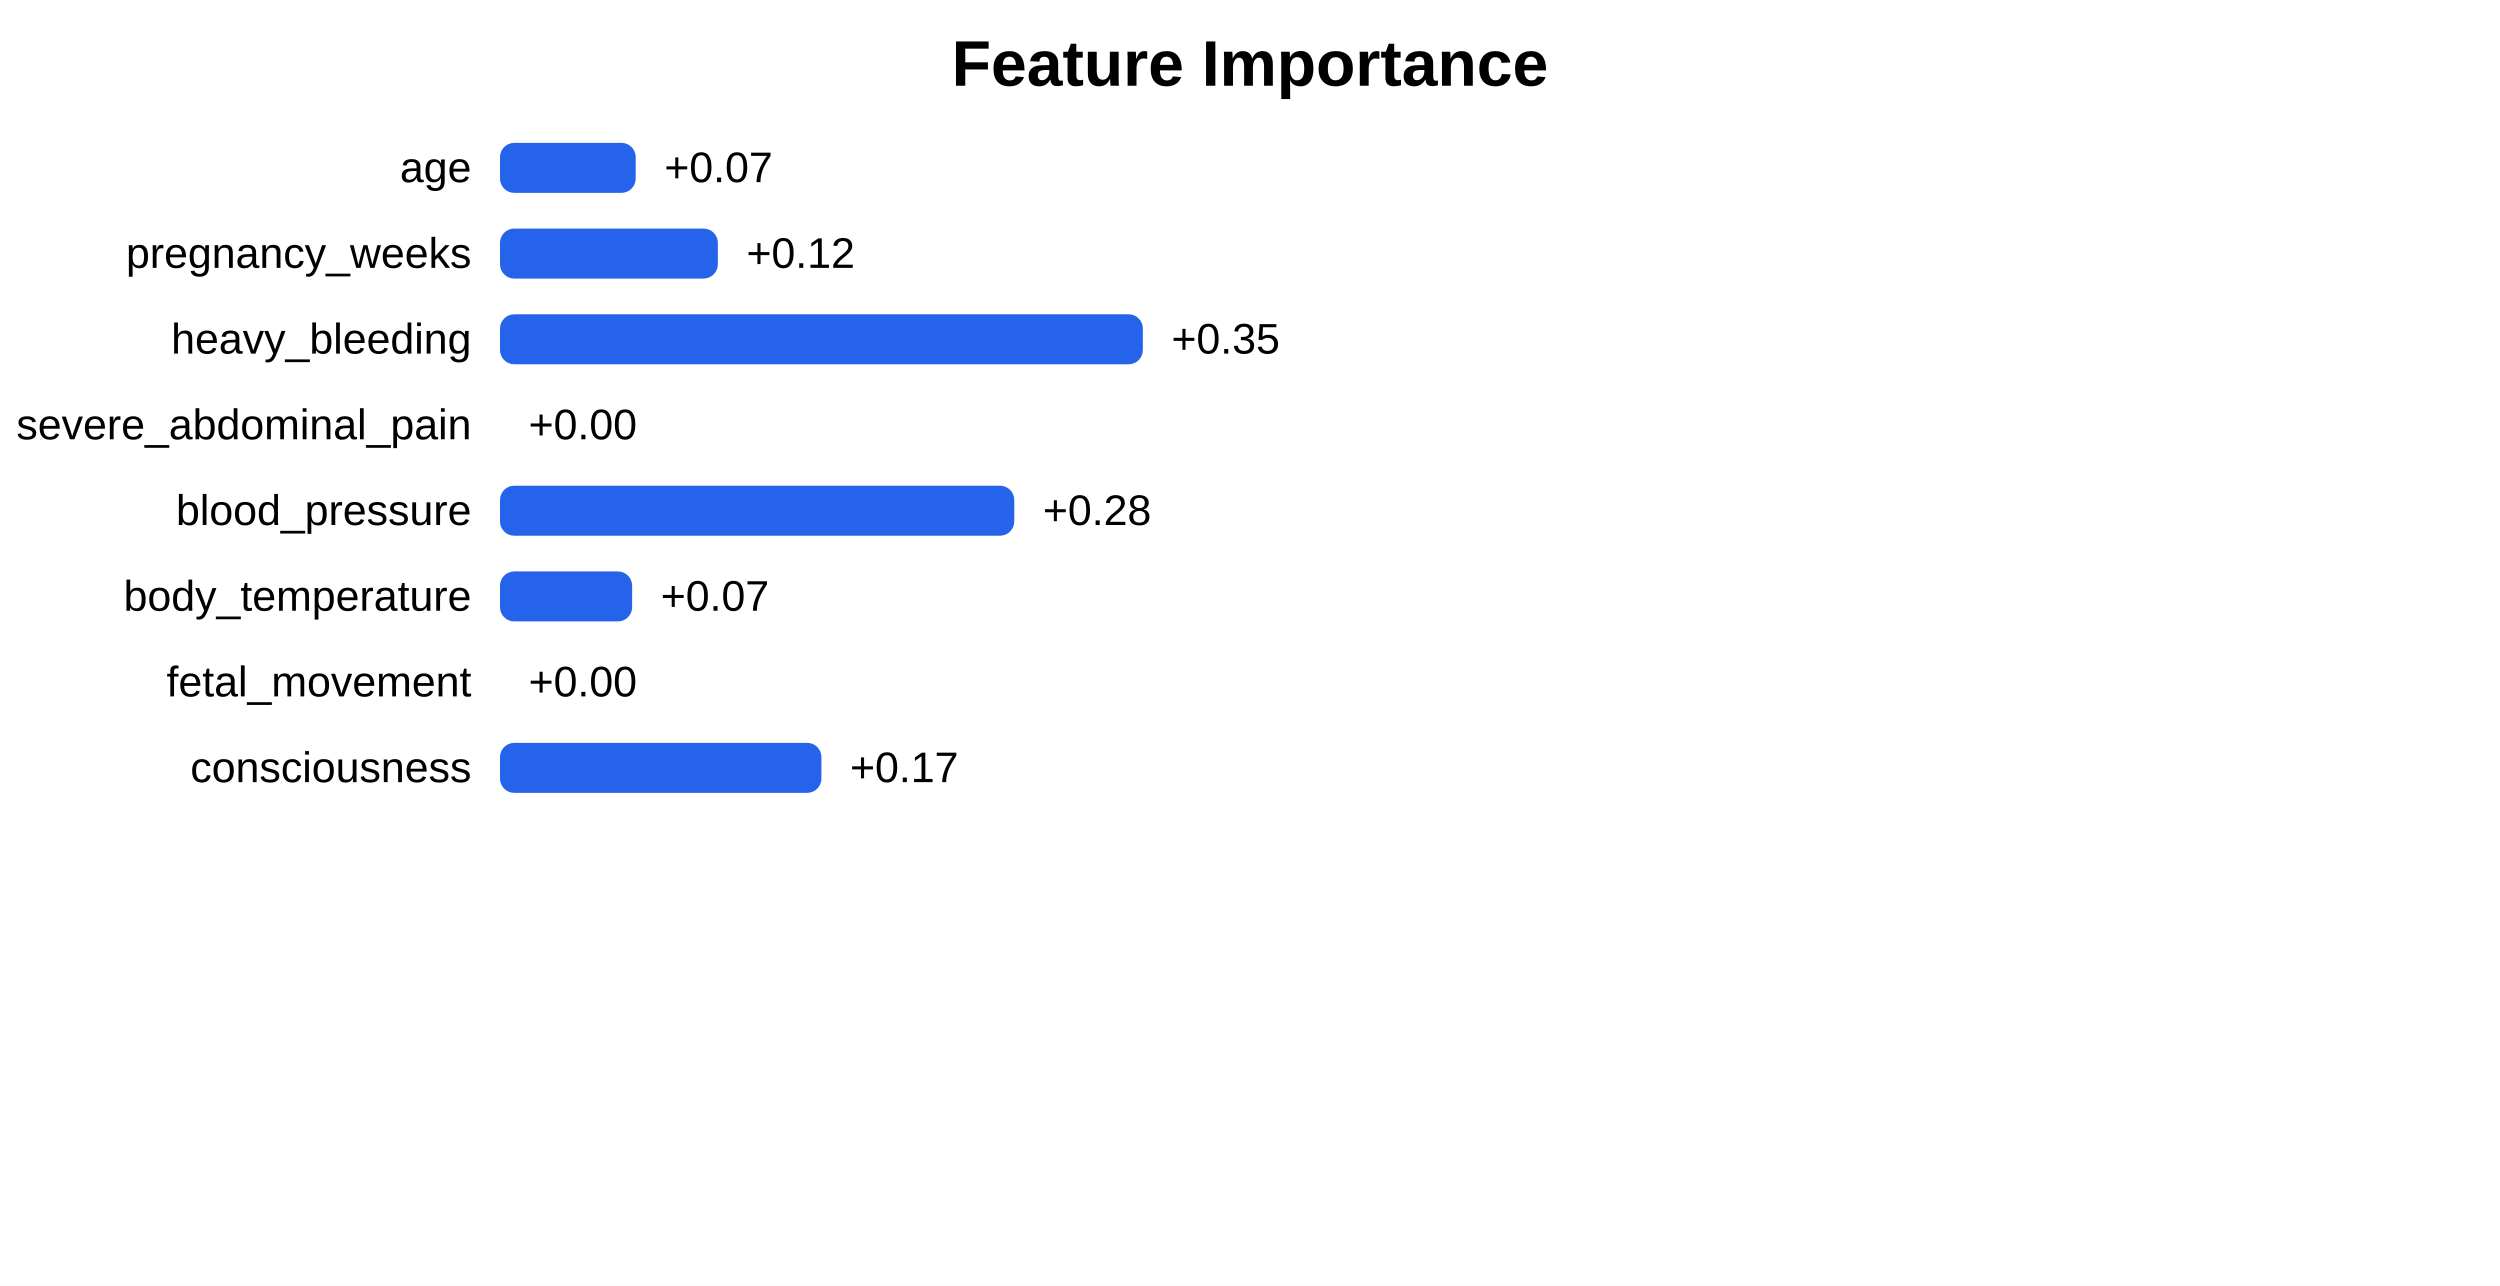
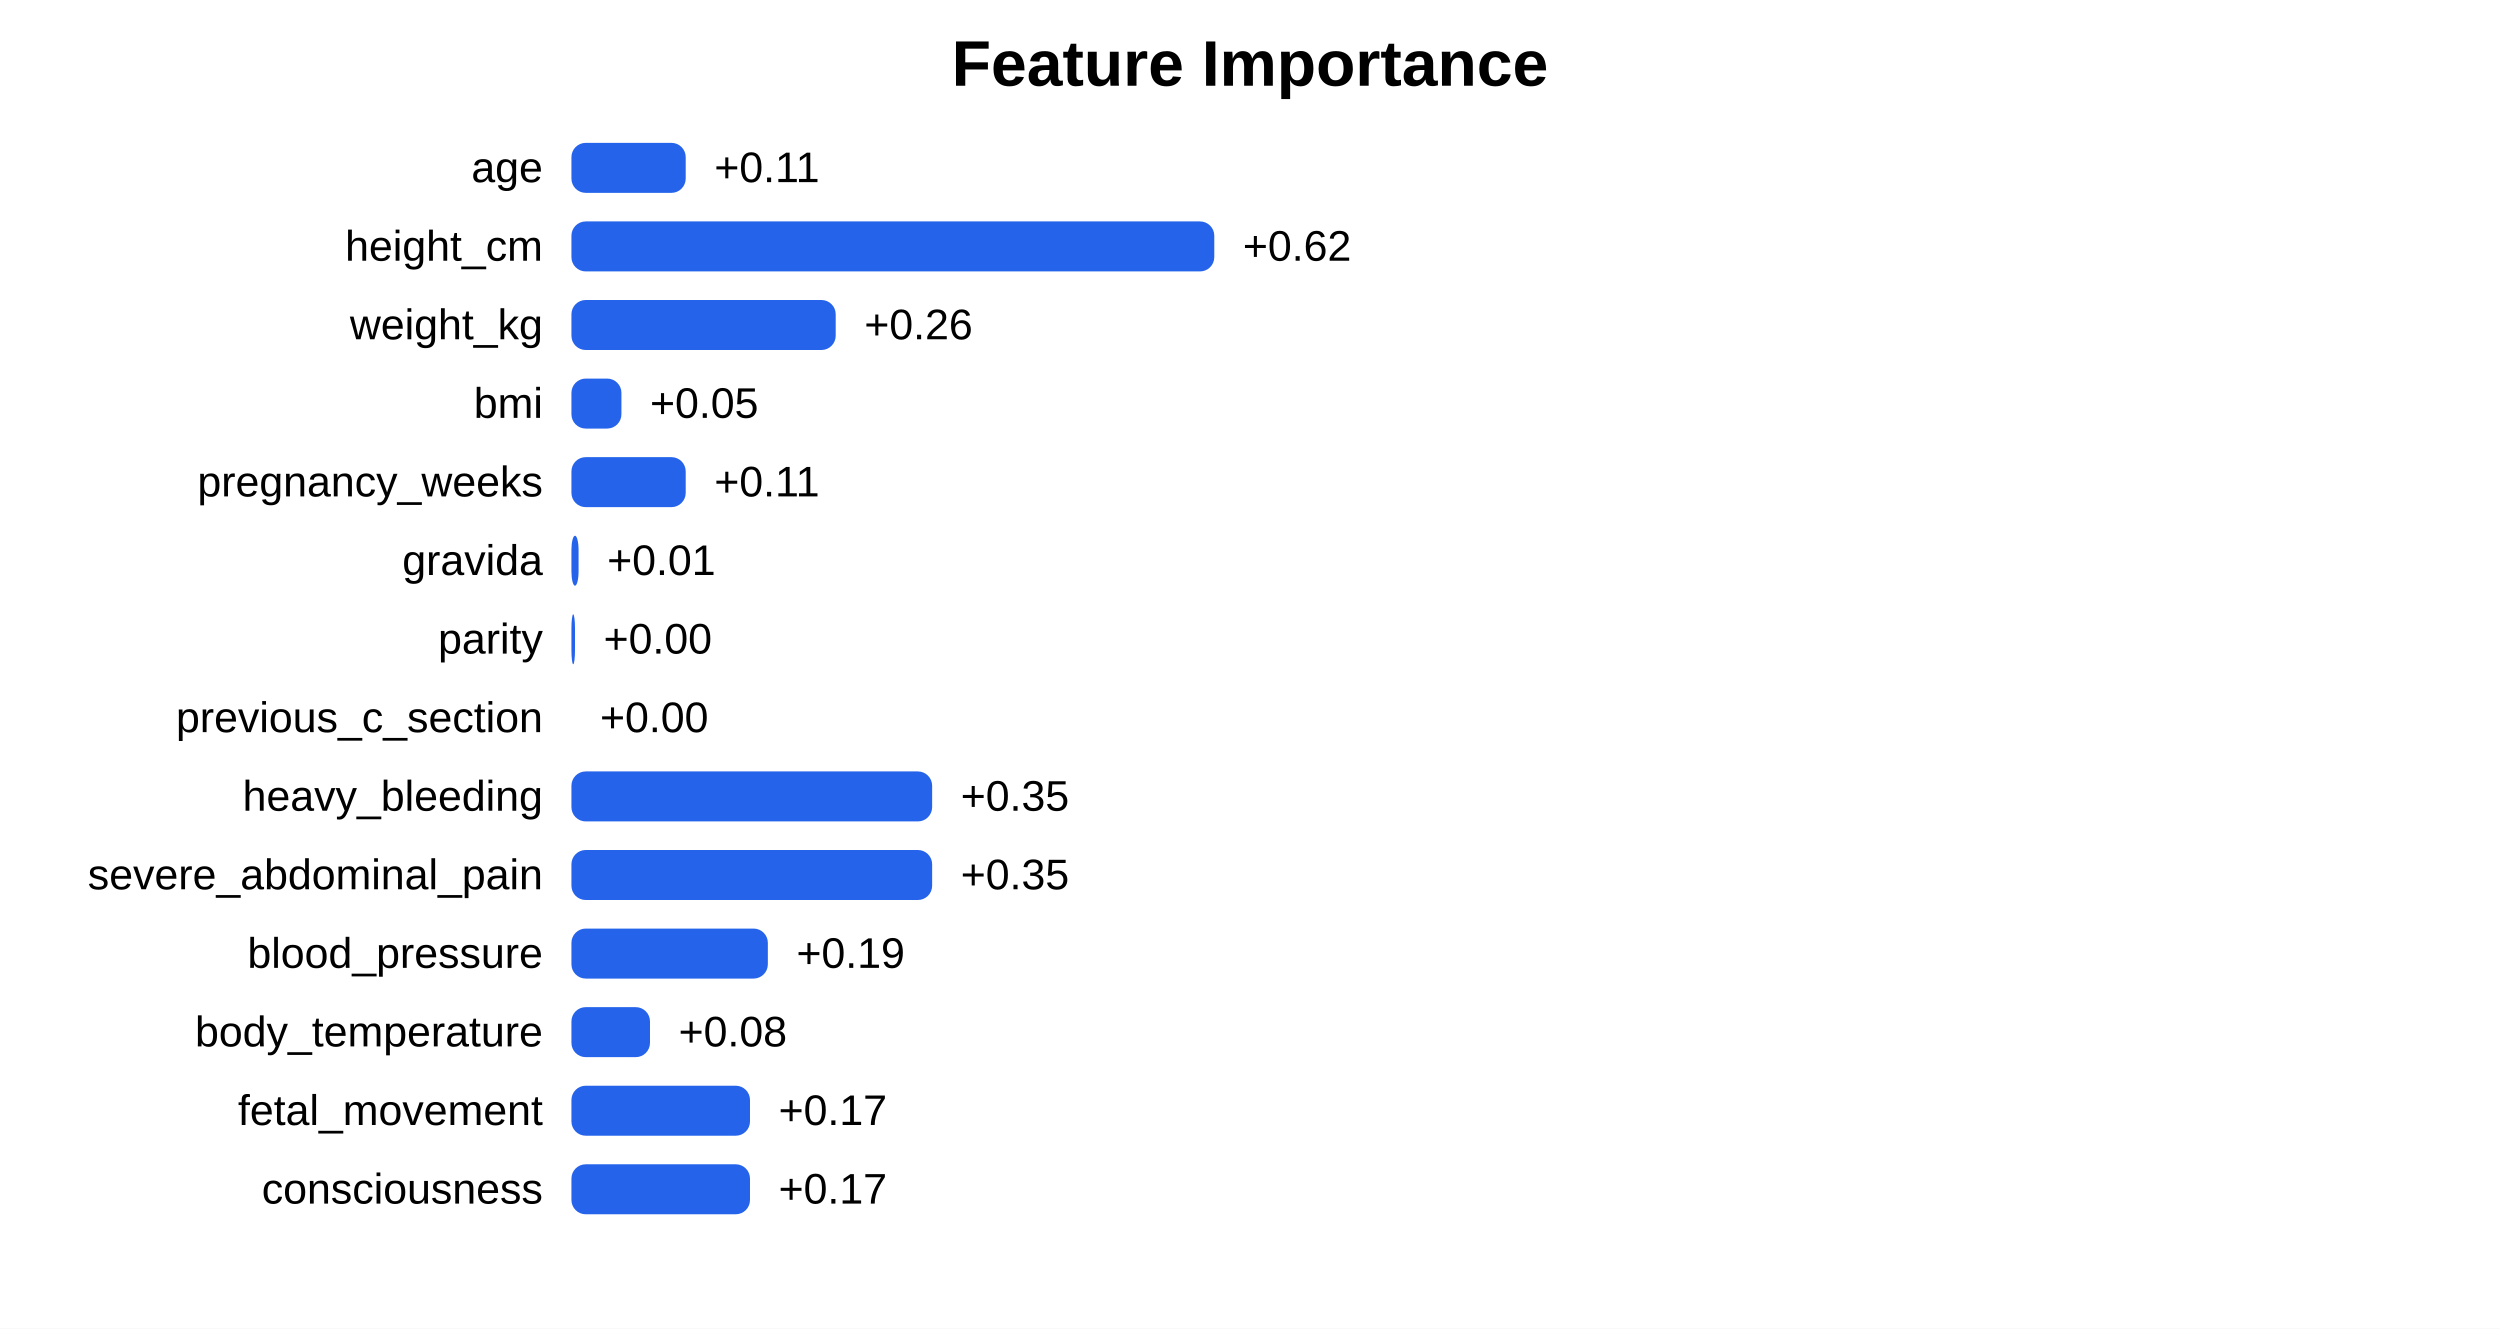
- <svg xmlns="http://www.w3.org/2000/svg" width="700" height="360" viewBox="0 0 700 360">
+ <svg xmlns="http://www.w3.org/2000/svg" width="700" height="372" viewBox="0 0 700 372">
  <rect width="100%" height="100%" fill="white" />
  <text x="350.0" y="24" text-anchor="middle" font-size="18" font-family="Arial" font-weight="bold">Feature Importance</text>
-   <rect x="140" y="40" width="38" height="14" fill="#2563eb" rx="4" />
-   <text x="132" y="51" text-anchor="end" font-size="12" font-family="Arial">age</text>
-   <text x="186" y="51" font-size="12" font-family="Arial">+0.07</text>
-   <rect x="140" y="64" width="61" height="14" fill="#2563eb" rx="4" />
-   <text x="132" y="75" text-anchor="end" font-size="12" font-family="Arial">pregnancy_weeks</text>
-   <text x="209" y="75" font-size="12" font-family="Arial">+0.12</text>
-   <rect x="140" y="88" width="180" height="14" fill="#2563eb" rx="4" />
-   <text x="132" y="99" text-anchor="end" font-size="12" font-family="Arial">heavy_bleeding</text>
-   <text x="328" y="99" font-size="12" font-family="Arial">+0.35</text>
-   <rect x="140" y="112" width="0" height="14" fill="#2563eb" rx="4" />
-   <text x="132" y="123" text-anchor="end" font-size="12" font-family="Arial">severe_abdominal_pain</text>
-   <text x="148" y="123" font-size="12" font-family="Arial">+0.00</text>
-   <rect x="140" y="136" width="144" height="14" fill="#2563eb" rx="4" />
-   <text x="132" y="147" text-anchor="end" font-size="12" font-family="Arial">blood_pressure</text>
-   <text x="292" y="147" font-size="12" font-family="Arial">+0.28</text>
-   <rect x="140" y="160" width="37" height="14" fill="#2563eb" rx="4" />
-   <text x="132" y="171" text-anchor="end" font-size="12" font-family="Arial">body_temperature</text>
-   <text x="185" y="171" font-size="12" font-family="Arial">+0.07</text>
-   <rect x="140" y="184" width="0" height="14" fill="#2563eb" rx="4" />
-   <text x="132" y="195" text-anchor="end" font-size="12" font-family="Arial">fetal_movement</text>
-   <text x="148" y="195" font-size="12" font-family="Arial">+0.00</text>
-   <rect x="140" y="208" width="90" height="14" fill="#2563eb" rx="4" />
-   <text x="132" y="219" text-anchor="end" font-size="12" font-family="Arial">consciousness</text>
-   <text x="238" y="219" font-size="12" font-family="Arial">+0.17</text>
+   <rect x="160" y="40" width="32" height="14" fill="#2563eb" rx="4" />
+   <text x="152" y="51" text-anchor="end" font-size="12" font-family="Arial">age</text>
+   <text x="200" y="51" font-size="12" font-family="Arial">+0.11</text>
+   <rect x="160" y="62" width="180" height="14" fill="#2563eb" rx="4" />
+   <text x="152" y="73" text-anchor="end" font-size="12" font-family="Arial">height_cm</text>
+   <text x="348" y="73" font-size="12" font-family="Arial">+0.62</text>
+   <rect x="160" y="84" width="74" height="14" fill="#2563eb" rx="4" />
+   <text x="152" y="95" text-anchor="end" font-size="12" font-family="Arial">weight_kg</text>
+   <text x="242" y="95" font-size="12" font-family="Arial">+0.26</text>
+   <rect x="160" y="106" width="14" height="14" fill="#2563eb" rx="4" />
+   <text x="152" y="117" text-anchor="end" font-size="12" font-family="Arial">bmi</text>
+   <text x="182" y="117" font-size="12" font-family="Arial">+0.05</text>
+   <rect x="160" y="128" width="32" height="14" fill="#2563eb" rx="4" />
+   <text x="152" y="139" text-anchor="end" font-size="12" font-family="Arial">pregnancy_weeks</text>
+   <text x="200" y="139" font-size="12" font-family="Arial">+0.11</text>
+   <rect x="160" y="150" width="2" height="14" fill="#2563eb" rx="4" />
+   <text x="152" y="161" text-anchor="end" font-size="12" font-family="Arial">gravida</text>
+   <text x="170" y="161" font-size="12" font-family="Arial">+0.01</text>
+   <rect x="160" y="172" width="1" height="14" fill="#2563eb" rx="4" />
+   <text x="152" y="183" text-anchor="end" font-size="12" font-family="Arial">parity</text>
+   <text x="169" y="183" font-size="12" font-family="Arial">+0.00</text>
+   <rect x="160" y="194" width="0" height="14" fill="#2563eb" rx="4" />
+   <text x="152" y="205" text-anchor="end" font-size="12" font-family="Arial">previous_c_section</text>
+   <text x="168" y="205" font-size="12" font-family="Arial">+0.00</text>
+   <rect x="160" y="216" width="101" height="14" fill="#2563eb" rx="4" />
+   <text x="152" y="227" text-anchor="end" font-size="12" font-family="Arial">heavy_bleeding</text>
+   <text x="269" y="227" font-size="12" font-family="Arial">+0.35</text>
+   <rect x="160" y="238" width="101" height="14" fill="#2563eb" rx="4" />
+   <text x="152" y="249" text-anchor="end" font-size="12" font-family="Arial">severe_abdominal_pain</text>
+   <text x="269" y="249" font-size="12" font-family="Arial">+0.35</text>
+   <rect x="160" y="260" width="55" height="14" fill="#2563eb" rx="4" />
+   <text x="152" y="271" text-anchor="end" font-size="12" font-family="Arial">blood_pressure</text>
+   <text x="223" y="271" font-size="12" font-family="Arial">+0.19</text>
+   <rect x="160" y="282" width="22" height="14" fill="#2563eb" rx="4" />
+   <text x="152" y="293" text-anchor="end" font-size="12" font-family="Arial">body_temperature</text>
+   <text x="190" y="293" font-size="12" font-family="Arial">+0.08</text>
+   <rect x="160" y="304" width="50" height="14" fill="#2563eb" rx="4" />
+   <text x="152" y="315" text-anchor="end" font-size="12" font-family="Arial">fetal_movement</text>
+   <text x="218" y="315" font-size="12" font-family="Arial">+0.17</text>
+   <rect x="160" y="326" width="50" height="14" fill="#2563eb" rx="4" />
+   <text x="152" y="337" text-anchor="end" font-size="12" font-family="Arial">consciousness</text>
+   <text x="218" y="337" font-size="12" font-family="Arial">+0.17</text>
</svg>
